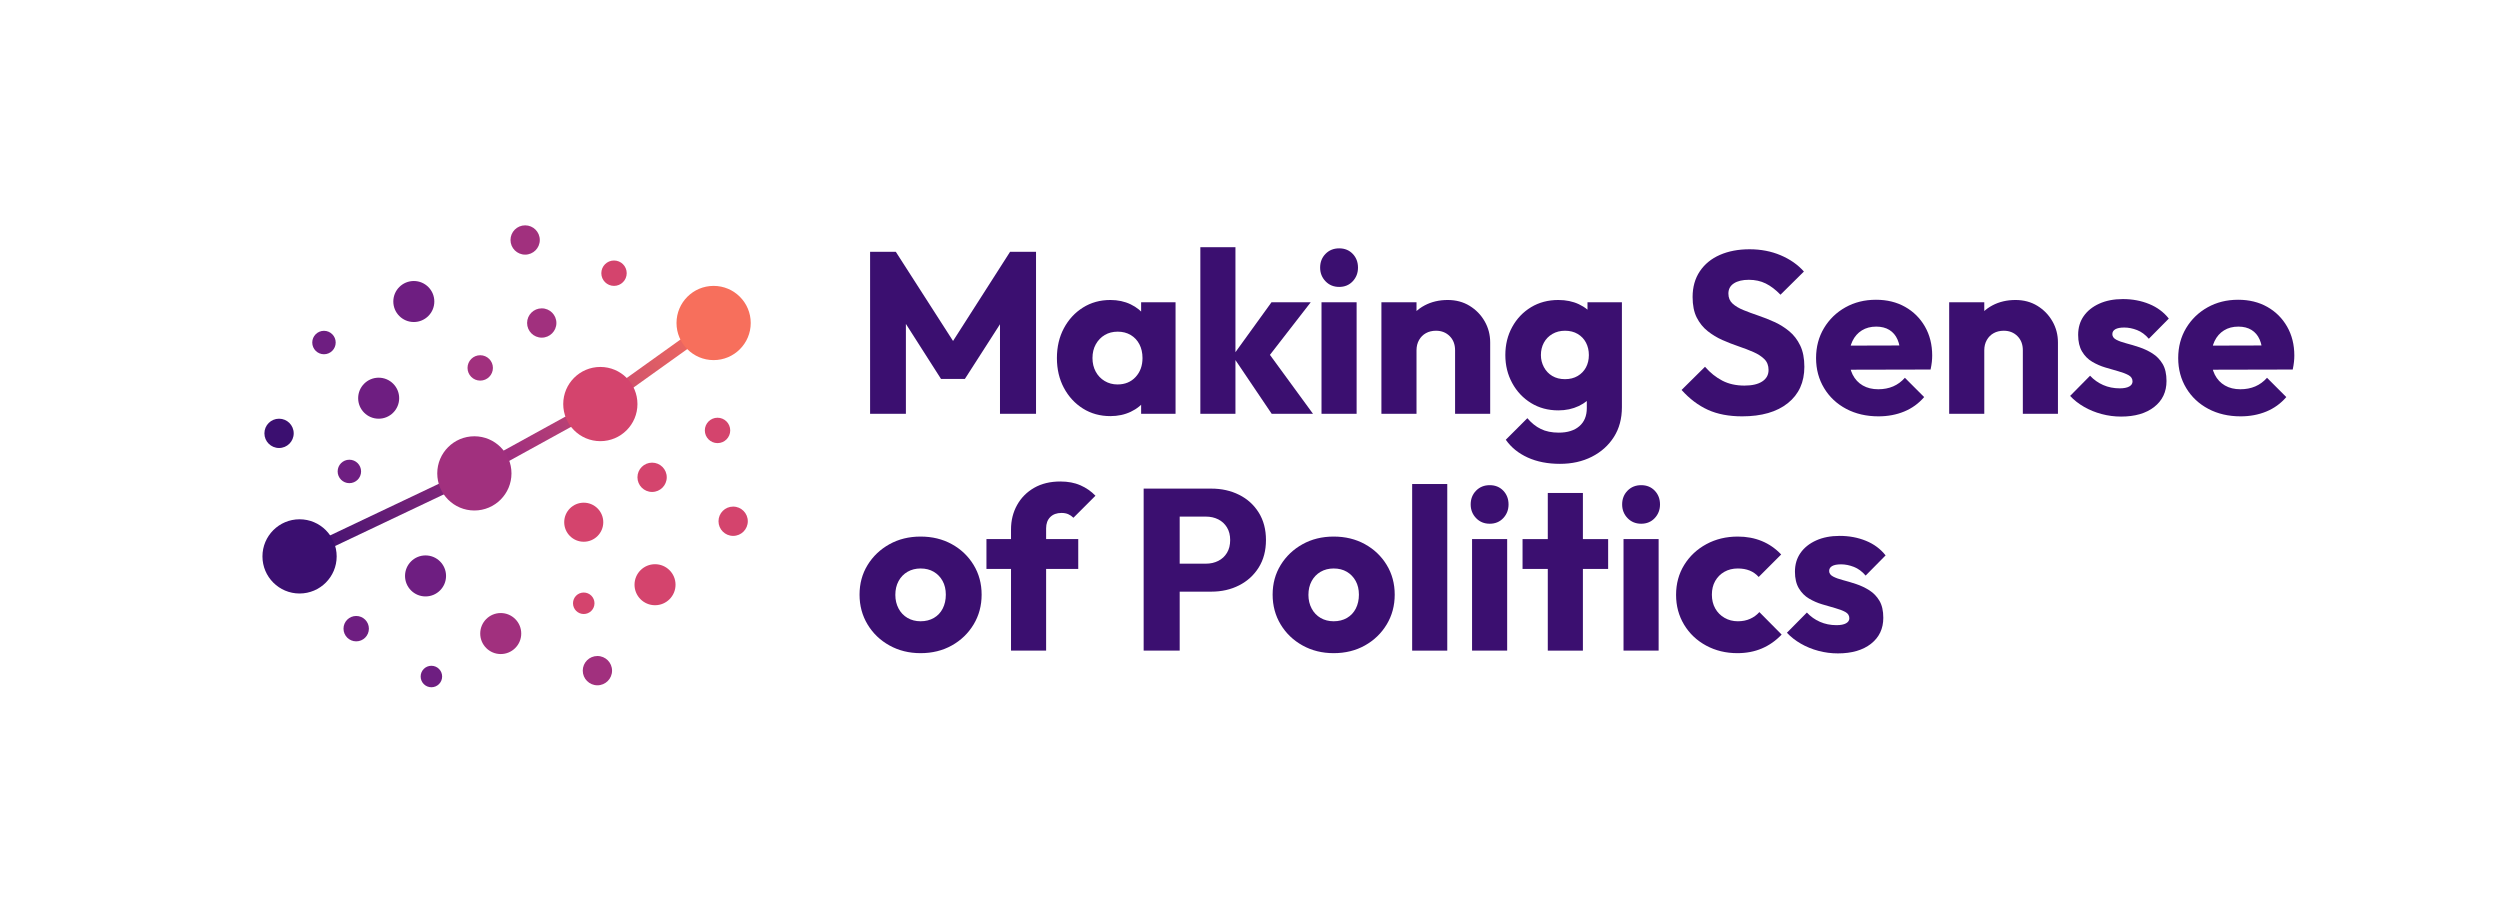
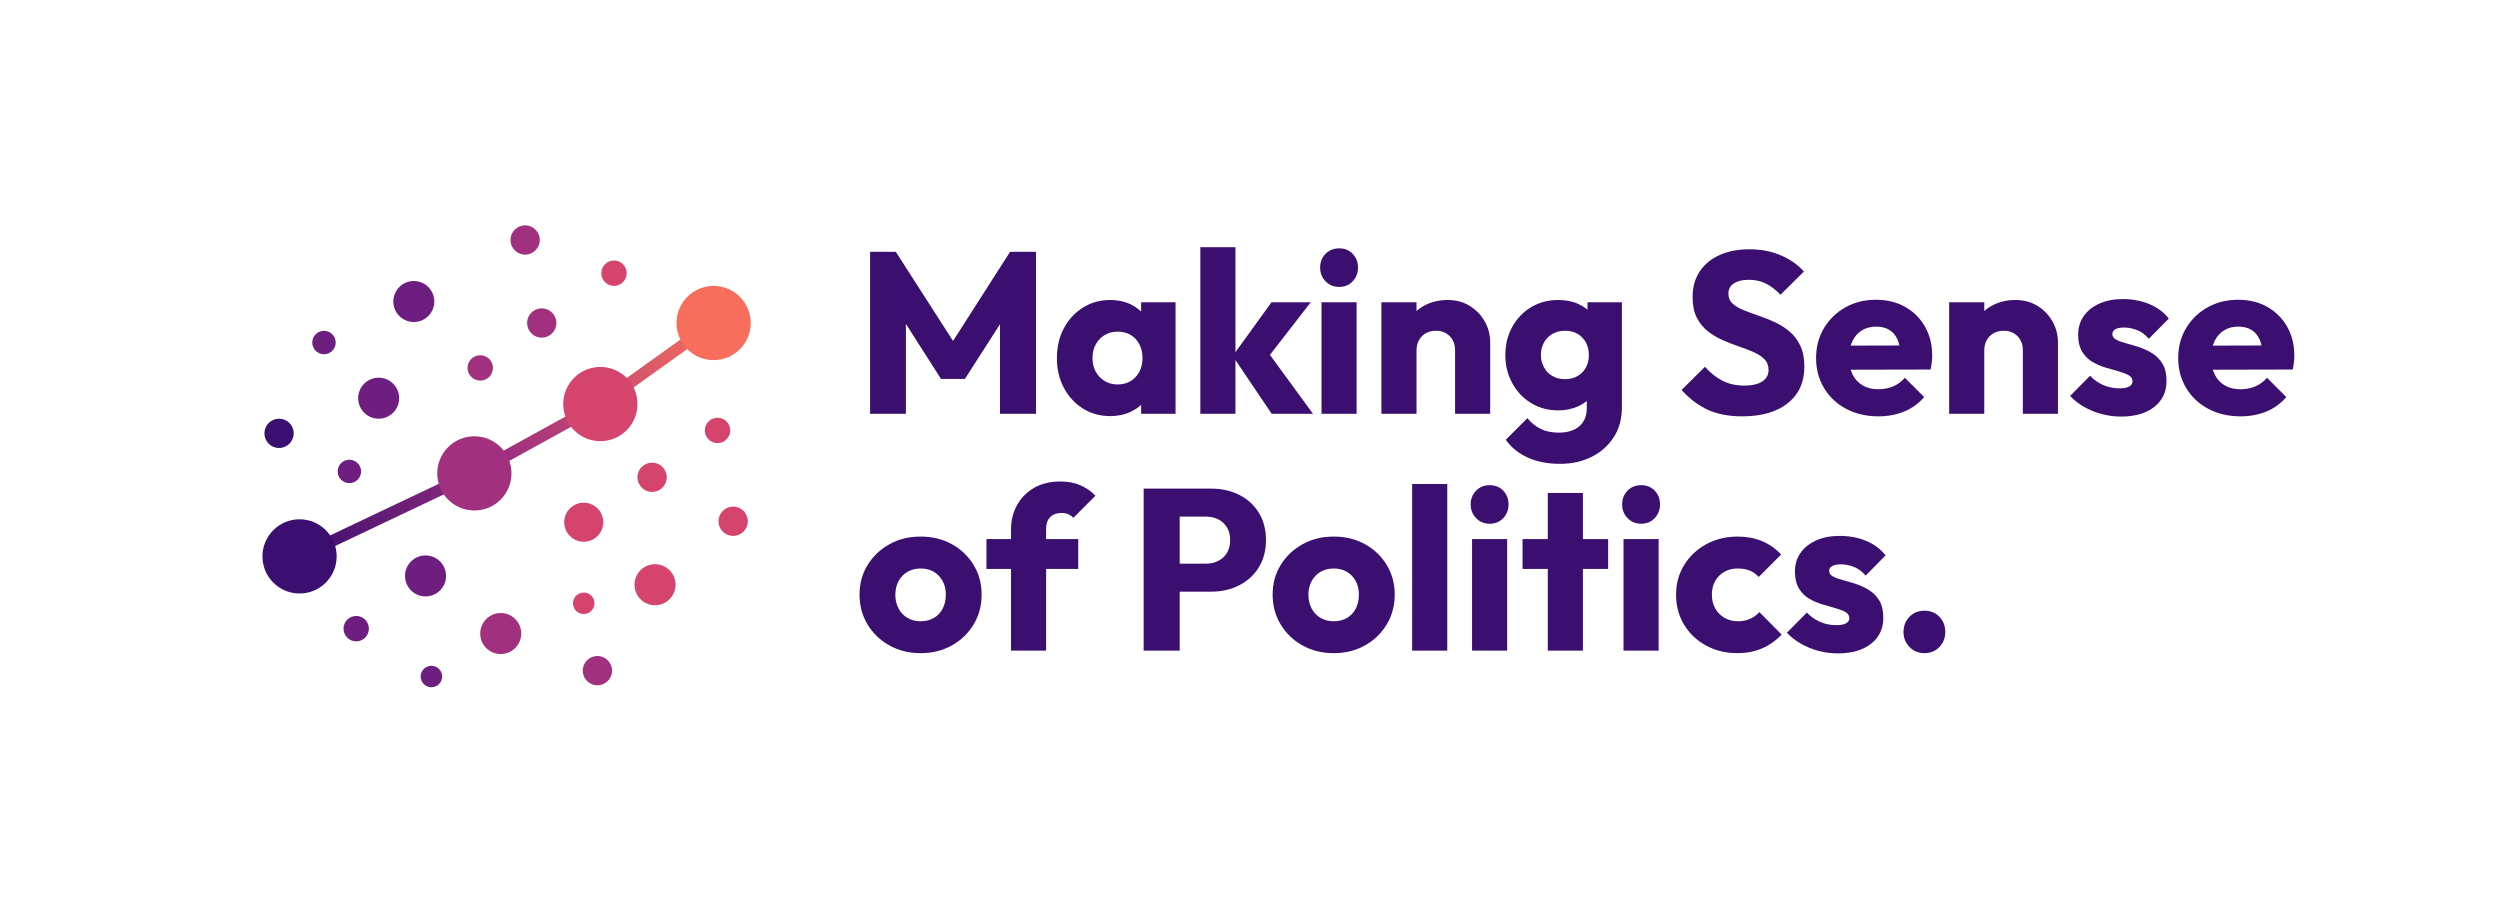
<svg xmlns="http://www.w3.org/2000/svg" viewBox="0 0 2048 749" role="img" aria-labelledby="title desc">
  <defs>
    <linearGradient id="trend" x1="245.4" y1="455.8" x2="584.6" y2="264.6" gradientUnits="userSpaceOnUse">
      <stop stop-color="#3B0F70" />
      <stop offset="0.5" stop-color="#A1307E" />
      <stop offset="1" stop-color="#F76F5C" />
    </linearGradient>
  </defs>
  <g id="evidence-mark">
    <path d="M245.4 455.8 L388.6 387.8 L491.8 331 L584.6 264.6" fill="none" stroke="url(#trend)" stroke-width="9.6" stroke-linecap="round" stroke-linejoin="round" />
    <g id="observations">
      <circle cx="265.4" cy="280.6" r="9.6" fill="#6E1E81" />
      <circle cx="339" cy="247" r="16.8" fill="#6E1E81" />
      <circle cx="430.2" cy="196.6" r="12" fill="#A1307E" />
      <circle cx="503" cy="223.8" r="10.4" fill="#D4446D" />
      <circle cx="443.8" cy="264.6" r="12" fill="#A1307E" />
      <circle cx="393.4" cy="301.4" r="10.4" fill="#A1307E" />
      <circle cx="310.2" cy="326.2" r="16.8" fill="#6E1E81" />
      <circle cx="228.6" cy="355" r="12" fill="#3B0F70" />
      <circle cx="286.2" cy="386.2" r="9.6" fill="#6E1E81" />
      <circle cx="478.2" cy="427.8" r="16" fill="#D4446D" />
      <circle cx="534.2" cy="391" r="12" fill="#D4446D" />
      <circle cx="587.8" cy="352.6" r="10.4" fill="#D4446D" />
      <circle cx="600.6" cy="427" r="12" fill="#D4446D" />
      <circle cx="536.6" cy="479" r="16.8" fill="#D4446D" />
      <circle cx="478.2" cy="494.2" r="8.8" fill="#D4446D" />
      <circle cx="410.2" cy="519" r="16.8" fill="#A1307E" />
      <circle cx="348.6" cy="471.8" r="16.8" fill="#6E1E81" />
      <circle cx="291.8" cy="515" r="10.4" fill="#6E1E81" />
      <circle cx="353.4" cy="554.2" r="8.8" fill="#6E1E81" />
      <circle cx="489.4" cy="549.4" r="12" fill="#A1307E" />
    </g>
    <g id="trend-points">
      <circle cx="245.4" cy="455.8" r="30.4" fill="#3B0F70" />
      <circle cx="388.6" cy="387.8" r="30.4" fill="#A1307E" />
      <circle cx="491.8" cy="331" r="30.4" fill="#D4446D" />
      <circle cx="584.6" cy="264.6" r="30.4" fill="#F76F5C" />
    </g>
  </g>
-   <g id="wordmark" fill="#3B0F70" aria-label="Making Sense of Politics">
+   <g id="wordmark" fill="#3B0F70" aria-label="Making Sense of Politics.">
    <path d="M 712.78 339.00 L 712.78 206.27 L 733.84 206.27 L 786.10 287.68 L 775.39 287.68 L 827.46 206.27 L 848.71 206.27 L 848.71 339.00 L 819.19 339.00 L 819.19 256.09 L 824.46 257.41 L 790.43 310.42 L 770.88 310.42 L 737.04 257.41 L 742.11 256.09 L 742.11 339.00 Z " />
    <path d="M 909.62 340.88 Q 897.02 340.88 887.15 334.68 Q 877.28 328.47 871.55 317.76 Q 865.82 307.04 865.82 293.32 Q 865.82 279.59 871.55 268.88 Q 877.28 258.16 887.15 251.96 Q 897.02 245.75 909.62 245.75 Q 918.83 245.75 926.26 249.32 Q 933.68 252.90 938.38 259.19 Q 943.08 265.49 943.65 273.58 L 943.65 313.06 Q 943.08 321.14 938.48 327.44 Q 933.87 333.74 926.35 337.31 Q 918.83 340.88 909.62 340.88 Z M 915.45 314.94 Q 924.66 314.94 930.30 308.83 Q 935.94 302.72 935.94 293.32 Q 935.94 286.92 933.40 282.04 Q 930.86 277.15 926.26 274.42 Q 921.65 271.70 915.64 271.70 Q 909.62 271.70 905.01 274.42 Q 900.41 277.15 897.68 282.04 Q 894.96 286.92 894.96 293.32 Q 894.96 299.52 897.59 304.41 Q 900.22 309.30 904.92 312.12 Q 909.62 314.94 915.45 314.94 Z M 934.81 339.00 L 934.81 314.37 L 939.14 292.19 L 934.81 270.00 L 934.81 247.63 L 963.01 247.63 L 963.01 339.00 Z " />
    <path d="M 1041.78 339.00 L 1009.82 291.62 L 1041.60 247.63 L 1073.74 247.63 L 1035.39 297.08 L 1036.33 285.23 L 1075.62 339.00 Z M 983.32 339.00 L 983.32 202.51 L 1012.08 202.51 L 1012.08 339.00 Z " />
    <path d="M 1082.58 339.00 L 1082.58 247.63 L 1111.34 247.63 L 1111.34 339.00 Z M 1097.06 235.04 Q 1090.29 235.04 1085.87 230.43 Q 1081.45 225.82 1081.45 219.24 Q 1081.45 212.48 1085.87 207.96 Q 1090.29 203.45 1097.06 203.45 Q 1103.82 203.45 1108.15 207.96 Q 1112.47 212.48 1112.47 219.24 Q 1112.47 225.82 1108.15 230.43 Q 1103.82 235.04 1097.06 235.04 Z " />
    <path d="M 1192.00 339.00 L 1192.00 286.92 Q 1192.00 279.78 1187.58 275.36 Q 1183.16 270.94 1176.39 270.94 Q 1171.69 270.94 1168.12 272.92 Q 1164.55 274.89 1162.48 278.56 Q 1160.41 282.22 1160.41 286.92 L 1149.32 281.47 Q 1149.32 270.76 1154.02 262.67 Q 1158.72 254.59 1167.09 250.17 Q 1175.45 245.75 1185.98 245.75 Q 1196.13 245.75 1203.93 250.55 Q 1211.74 255.34 1216.25 263.24 Q 1220.76 271.13 1220.76 280.53 L 1220.76 339.00 Z M 1131.65 339.00 L 1131.65 247.63 L 1160.41 247.63 L 1160.41 339.00 Z " />
    <path d="M 1277.91 379.98 Q 1262.87 379.98 1251.50 374.81 Q 1240.12 369.64 1233.54 360.24 L 1251.22 342.57 Q 1256.10 348.40 1262.21 351.41 Q 1268.32 354.42 1276.97 354.42 Q 1287.69 354.42 1293.80 349.15 Q 1299.91 343.89 1299.91 334.30 L 1299.91 310.99 L 1304.80 291.06 L 1300.47 271.13 L 1300.47 247.63 L 1328.67 247.63 L 1328.67 333.55 Q 1328.67 347.65 1322.09 357.99 Q 1315.51 368.33 1304.04 374.16 Q 1292.58 379.98 1277.91 379.98 Z M 1276.60 336.18 Q 1264.00 336.18 1254.22 330.16 Q 1244.45 324.15 1238.81 313.81 Q 1233.17 303.47 1233.17 290.87 Q 1233.17 278.09 1238.81 267.84 Q 1244.45 257.60 1254.22 251.67 Q 1264.00 245.75 1276.60 245.75 Q 1286.00 245.75 1293.42 249.23 Q 1300.85 252.71 1305.45 259.01 Q 1310.06 265.30 1310.62 273.58 L 1310.62 308.36 Q 1310.06 316.44 1305.45 322.74 Q 1300.85 329.04 1293.33 332.61 Q 1285.81 336.18 1276.60 336.18 Z M 1282.05 310.61 Q 1288.06 310.61 1292.48 307.98 Q 1296.90 305.35 1299.25 300.93 Q 1301.60 296.51 1301.60 290.87 Q 1301.60 285.23 1299.25 280.72 Q 1296.90 276.21 1292.48 273.58 Q 1288.06 270.94 1282.05 270.94 Q 1276.22 270.94 1271.71 273.58 Q 1267.20 276.21 1264.75 280.72 Q 1262.31 285.23 1262.31 290.87 Q 1262.31 296.14 1264.75 300.74 Q 1267.20 305.35 1271.61 307.98 Q 1276.03 310.61 1282.05 310.61 Z " />
    <path d="M 1427.18 341.07 Q 1410.83 341.07 1399.08 335.71 Q 1387.33 330.35 1377.55 319.45 L 1396.73 300.46 Q 1403.12 307.79 1410.92 311.83 Q 1418.72 315.88 1429.06 315.88 Q 1438.46 315.88 1443.63 312.49 Q 1448.80 309.11 1448.80 303.09 Q 1448.80 297.64 1445.42 294.26 Q 1442.04 290.87 1436.49 288.43 Q 1430.94 285.98 1424.27 283.73 Q 1417.60 281.47 1411.02 278.56 Q 1404.44 275.64 1398.89 271.23 Q 1393.34 266.81 1389.96 260.13 Q 1386.58 253.46 1386.58 243.31 Q 1386.58 231.09 1392.50 222.25 Q 1398.42 213.42 1408.95 208.81 Q 1419.48 204.20 1433.20 204.20 Q 1447.11 204.20 1458.67 209.09 Q 1470.24 213.98 1477.76 222.44 L 1458.58 241.43 Q 1452.56 235.22 1446.45 232.22 Q 1440.34 229.21 1432.64 229.21 Q 1424.93 229.21 1420.42 232.12 Q 1415.90 235.04 1415.90 240.49 Q 1415.90 245.56 1419.29 248.67 Q 1422.67 251.77 1428.22 254.02 Q 1433.76 256.28 1440.44 258.54 Q 1447.11 260.79 1453.69 263.80 Q 1460.27 266.81 1465.82 271.41 Q 1471.36 276.02 1474.75 283.07 Q 1478.13 290.12 1478.13 300.46 Q 1478.13 319.45 1464.60 330.26 Q 1451.06 341.07 1427.18 341.07 Z " />
    <path d="M 1538.86 341.07 Q 1524.00 341.07 1512.44 334.96 Q 1500.88 328.85 1494.30 317.94 Q 1487.72 307.04 1487.72 293.32 Q 1487.72 279.59 1494.21 268.78 Q 1500.69 257.97 1511.78 251.77 Q 1522.88 245.56 1536.79 245.56 Q 1550.32 245.56 1560.66 251.39 Q 1571.00 257.22 1576.93 267.56 Q 1582.85 277.90 1582.85 291.25 Q 1582.85 293.69 1582.57 296.42 Q 1582.28 299.14 1581.53 302.72 L 1502.76 302.90 L 1502.76 283.16 L 1569.31 282.98 L 1556.90 291.25 Q 1556.72 283.35 1554.46 278.18 Q 1552.20 273.01 1547.79 270.29 Q 1543.37 267.56 1536.98 267.56 Q 1530.21 267.56 1525.23 270.66 Q 1520.24 273.76 1517.52 279.40 Q 1514.79 285.04 1514.79 293.13 Q 1514.79 301.21 1517.71 306.95 Q 1520.62 312.68 1525.98 315.78 Q 1531.34 318.88 1538.67 318.88 Q 1545.44 318.88 1550.89 316.53 Q 1556.34 314.18 1560.48 309.48 L 1576.27 325.28 Q 1569.50 333.17 1559.91 337.12 Q 1550.32 341.07 1538.86 341.07 Z " />
    <path d="M 1657.11 339.00 L 1657.11 286.92 Q 1657.11 279.78 1652.69 275.36 Q 1648.27 270.94 1641.50 270.94 Q 1636.80 270.94 1633.23 272.92 Q 1629.66 274.89 1627.59 278.56 Q 1625.52 282.22 1625.52 286.92 L 1614.43 281.47 Q 1614.43 270.76 1619.13 262.67 Q 1623.83 254.59 1632.20 250.17 Q 1640.56 245.75 1651.09 245.75 Q 1661.24 245.75 1669.05 250.55 Q 1676.85 255.34 1681.36 263.24 Q 1685.87 271.13 1685.87 280.53 L 1685.87 339.00 Z M 1596.76 339.00 L 1596.76 247.63 L 1625.52 247.63 L 1625.52 339.00 Z " />
    <path d="M 1737.57 341.26 Q 1729.49 341.26 1721.69 339.19 Q 1713.88 337.12 1707.21 333.27 Q 1700.54 329.41 1695.84 324.34 L 1712.19 307.79 Q 1716.70 312.68 1722.91 315.41 Q 1729.11 318.13 1736.44 318.13 Q 1741.52 318.13 1744.25 316.63 Q 1746.97 315.12 1746.97 312.49 Q 1746.97 309.11 1743.68 307.32 Q 1740.39 305.54 1735.32 304.13 Q 1730.24 302.72 1724.60 301.02 Q 1718.96 299.33 1713.88 296.32 Q 1708.81 293.32 1705.61 287.96 Q 1702.42 282.60 1702.42 274.33 Q 1702.42 265.49 1706.93 259.01 Q 1711.44 252.52 1719.71 248.76 Q 1727.98 245.00 1739.08 245.00 Q 1750.73 245.00 1760.60 249.04 Q 1770.47 253.08 1776.68 260.98 L 1760.32 277.52 Q 1756.00 272.45 1750.64 270.38 Q 1745.28 268.31 1740.20 268.31 Q 1735.32 268.31 1732.87 269.72 Q 1730.43 271.13 1730.43 273.76 Q 1730.43 276.58 1733.62 278.28 Q 1736.82 279.97 1741.90 281.28 Q 1746.97 282.60 1752.61 284.48 Q 1758.25 286.36 1763.33 289.56 Q 1768.40 292.75 1771.60 298.11 Q 1774.80 303.47 1774.80 312.12 Q 1774.80 325.46 1764.74 333.36 Q 1754.68 341.26 1737.57 341.26 Z " />
    <path d="M 1835.52 341.07 Q 1820.67 341.07 1809.11 334.96 Q 1797.54 328.85 1790.96 317.94 Q 1784.38 307.04 1784.38 293.32 Q 1784.38 279.59 1790.87 268.78 Q 1797.36 257.97 1808.45 251.77 Q 1819.54 245.56 1833.45 245.56 Q 1846.99 245.56 1857.33 251.39 Q 1867.67 257.22 1873.59 267.56 Q 1879.51 277.90 1879.51 291.25 Q 1879.51 293.69 1879.23 296.42 Q 1878.95 299.14 1878.20 302.72 L 1799.42 302.90 L 1799.42 283.16 L 1865.98 282.98 L 1853.57 291.25 Q 1853.38 283.35 1851.12 278.18 Q 1848.87 273.01 1844.45 270.29 Q 1840.03 267.56 1833.64 267.56 Q 1826.87 267.56 1821.89 270.66 Q 1816.91 273.76 1814.18 279.40 Q 1811.46 285.04 1811.46 293.13 Q 1811.46 301.21 1814.37 306.95 Q 1817.28 312.68 1822.64 315.78 Q 1828.00 318.88 1835.33 318.88 Q 1842.10 318.88 1847.55 316.53 Q 1853.00 314.18 1857.14 309.48 L 1872.93 325.28 Q 1866.16 333.17 1856.58 337.12 Q 1846.99 341.07 1835.52 341.07 Z " />
    <path d="M 754.14 535.07 Q 740.04 535.07 728.67 528.77 Q 717.30 522.47 710.72 511.57 Q 704.14 500.66 704.14 487.13 Q 704.14 473.59 710.72 462.88 Q 717.30 452.16 728.58 445.86 Q 739.86 439.56 754.14 439.56 Q 768.43 439.56 779.71 445.77 Q 790.99 451.97 797.57 462.78 Q 804.15 473.59 804.15 487.13 Q 804.15 500.66 797.57 511.57 Q 790.99 522.47 779.71 528.77 Q 768.43 535.07 754.14 535.07 Z M 754.14 508.94 Q 760.35 508.94 765.05 506.21 Q 769.75 503.48 772.29 498.50 Q 774.82 493.52 774.82 487.13 Q 774.82 480.74 772.19 475.94 Q 769.56 471.15 764.95 468.42 Q 760.35 465.70 754.14 465.70 Q 748.13 465.70 743.43 468.42 Q 738.73 471.15 736.10 476.04 Q 733.46 480.92 733.46 487.32 Q 733.46 493.52 736.10 498.50 Q 738.73 503.48 743.43 506.21 Q 748.13 508.94 754.14 508.94 Z " />
    <path d="M 828.22 533.00 L 828.22 433.74 Q 828.22 422.64 833.20 413.71 Q 838.18 404.78 847.20 399.61 Q 856.23 394.44 868.64 394.44 Q 878.04 394.44 885.09 397.55 Q 892.14 400.65 897.40 406.10 L 879.35 424.15 Q 877.47 422.27 875.12 421.23 Q 872.77 420.20 869.58 420.20 Q 863.75 420.20 860.36 423.58 Q 856.98 426.97 856.98 432.80 L 856.98 533.00 Z M 808.10 466.07 L 808.10 441.63 L 883.30 441.63 L 883.30 466.07 Z " />
    <path d="M 959.44 484.68 L 959.44 461.75 L 988.02 461.75 Q 993.47 461.75 997.98 459.49 Q 1002.49 457.24 1005.12 452.91 Q 1007.76 448.59 1007.76 442.38 Q 1007.76 436.37 1005.12 432.04 Q 1002.49 427.72 997.98 425.46 Q 993.47 423.21 988.02 423.21 L 959.44 423.21 L 959.44 400.27 L 992.34 400.27 Q 1004.94 400.27 1015.09 405.35 Q 1025.24 410.42 1031.16 419.92 Q 1037.08 429.41 1037.08 442.38 Q 1037.08 455.36 1031.16 464.85 Q 1025.24 474.34 1015.09 479.51 Q 1004.94 484.68 992.34 484.68 Z M 936.88 533.00 L 936.88 400.27 L 966.40 400.27 L 966.40 533.00 Z " />
    <path d="M 1092.54 535.07 Q 1078.44 535.07 1067.07 528.77 Q 1055.70 522.47 1049.12 511.57 Q 1042.54 500.66 1042.54 487.13 Q 1042.54 473.59 1049.12 462.88 Q 1055.70 452.16 1066.98 445.86 Q 1078.26 439.56 1092.54 439.56 Q 1106.83 439.56 1118.11 445.77 Q 1129.39 451.97 1135.97 462.78 Q 1142.55 473.59 1142.55 487.13 Q 1142.55 500.66 1135.97 511.57 Q 1129.39 522.47 1118.11 528.77 Q 1106.83 535.07 1092.54 535.07 Z M 1092.54 508.94 Q 1098.75 508.94 1103.45 506.21 Q 1108.15 503.48 1110.69 498.50 Q 1113.22 493.52 1113.22 487.13 Q 1113.22 480.74 1110.59 475.94 Q 1107.96 471.15 1103.35 468.42 Q 1098.75 465.70 1092.54 465.70 Q 1086.53 465.70 1081.83 468.42 Q 1077.13 471.15 1074.50 476.04 Q 1071.86 480.92 1071.86 487.32 Q 1071.86 493.52 1074.50 498.50 Q 1077.13 503.48 1081.83 506.21 Q 1086.53 508.94 1092.54 508.94 Z " />
    <path d="M 1156.84 533.00 L 1156.84 396.51 L 1185.60 396.51 L 1185.60 533.00 Z " />
    <path d="M 1205.91 533.00 L 1205.91 441.63 L 1234.67 441.63 L 1234.67 533.00 Z M 1220.38 429.04 Q 1213.62 429.04 1209.20 424.43 Q 1204.78 419.82 1204.78 413.24 Q 1204.78 406.48 1209.20 401.96 Q 1213.62 397.45 1220.38 397.45 Q 1227.15 397.45 1231.48 401.96 Q 1235.80 406.48 1235.80 413.24 Q 1235.80 419.82 1231.48 424.43 Q 1227.15 429.04 1220.38 429.04 Z " />
    <path d="M 1267.95 533.00 L 1267.95 403.84 L 1296.71 403.84 L 1296.71 533.00 Z M 1247.27 466.07 L 1247.27 441.63 L 1317.39 441.63 L 1317.39 466.07 Z " />
    <path d="M 1329.99 533.00 L 1329.99 441.63 L 1358.75 441.63 L 1358.75 533.00 Z M 1344.46 429.04 Q 1337.70 429.04 1333.28 424.43 Q 1328.86 419.82 1328.86 413.24 Q 1328.86 406.48 1333.28 401.96 Q 1337.70 397.45 1344.46 397.45 Q 1351.23 397.45 1355.56 401.96 Q 1359.88 406.48 1359.88 413.24 Q 1359.88 419.82 1355.56 424.43 Q 1351.23 429.04 1344.46 429.04 Z " />
    <path d="M 1423.24 535.07 Q 1409.14 535.07 1397.67 528.86 Q 1386.20 522.66 1379.62 511.76 Q 1373.04 500.85 1373.04 487.32 Q 1373.04 473.59 1379.71 462.78 Q 1386.39 451.97 1397.86 445.77 Q 1409.32 439.56 1423.61 439.56 Q 1434.33 439.56 1443.26 443.23 Q 1452.19 446.90 1459.14 454.23 L 1440.72 472.65 Q 1437.52 469.08 1433.29 467.39 Q 1429.06 465.70 1423.61 465.70 Q 1417.41 465.70 1412.61 468.42 Q 1407.82 471.15 1405.09 475.94 Q 1402.37 480.74 1402.37 487.13 Q 1402.37 493.52 1405.09 498.41 Q 1407.82 503.30 1412.71 506.12 Q 1417.60 508.94 1423.61 508.94 Q 1429.25 508.94 1433.67 506.96 Q 1438.09 504.99 1441.28 501.42 L 1459.52 519.84 Q 1452.38 527.36 1443.35 531.21 Q 1434.33 535.07 1423.24 535.07 Z " />
    <path d="M 1505.58 535.26 Q 1497.50 535.26 1489.69 533.19 Q 1481.89 531.12 1475.22 527.27 Q 1468.54 523.41 1463.84 518.34 L 1480.20 501.79 Q 1484.71 506.68 1490.92 509.41 Q 1497.12 512.13 1504.45 512.13 Q 1509.53 512.13 1512.25 510.63 Q 1514.98 509.12 1514.98 506.49 Q 1514.98 503.11 1511.69 501.32 Q 1508.40 499.54 1503.32 498.13 Q 1498.25 496.72 1492.61 495.02 Q 1486.97 493.33 1481.89 490.32 Q 1476.82 487.32 1473.62 481.96 Q 1470.42 476.60 1470.42 468.33 Q 1470.42 459.49 1474.94 453.01 Q 1479.45 446.52 1487.72 442.76 Q 1495.99 439.00 1507.08 439.00 Q 1518.74 439.00 1528.61 443.04 Q 1538.48 447.08 1544.68 454.98 L 1528.33 471.52 Q 1524.00 466.45 1518.65 464.38 Q 1513.29 462.31 1508.21 462.31 Q 1503.32 462.31 1500.88 463.72 Q 1498.44 465.13 1498.44 467.76 Q 1498.44 470.58 1501.63 472.28 Q 1504.83 473.97 1509.90 475.28 Q 1514.98 476.60 1520.62 478.48 Q 1526.26 480.36 1531.34 483.56 Q 1536.41 486.75 1539.61 492.11 Q 1542.80 497.47 1542.80 506.12 Q 1542.80 519.46 1532.75 527.36 Q 1522.69 535.26 1505.58 535.26 Z " />
+     <path d="M 1576.46 535.07 Q 1569.12 535.07 1564.24 529.99 Q 1559.35 524.92 1559.35 517.77 Q 1559.35 510.25 1564.24 505.27 Q 1569.12 500.29 1576.46 500.29 Q 1583.98 500.29 1588.77 505.27 Q 1593.56 510.25 1593.56 517.77 Q 1593.56 524.92 1588.77 529.99 Q 1583.98 535.07 1576.46 535.07 Z " />
  </g>
</svg>
